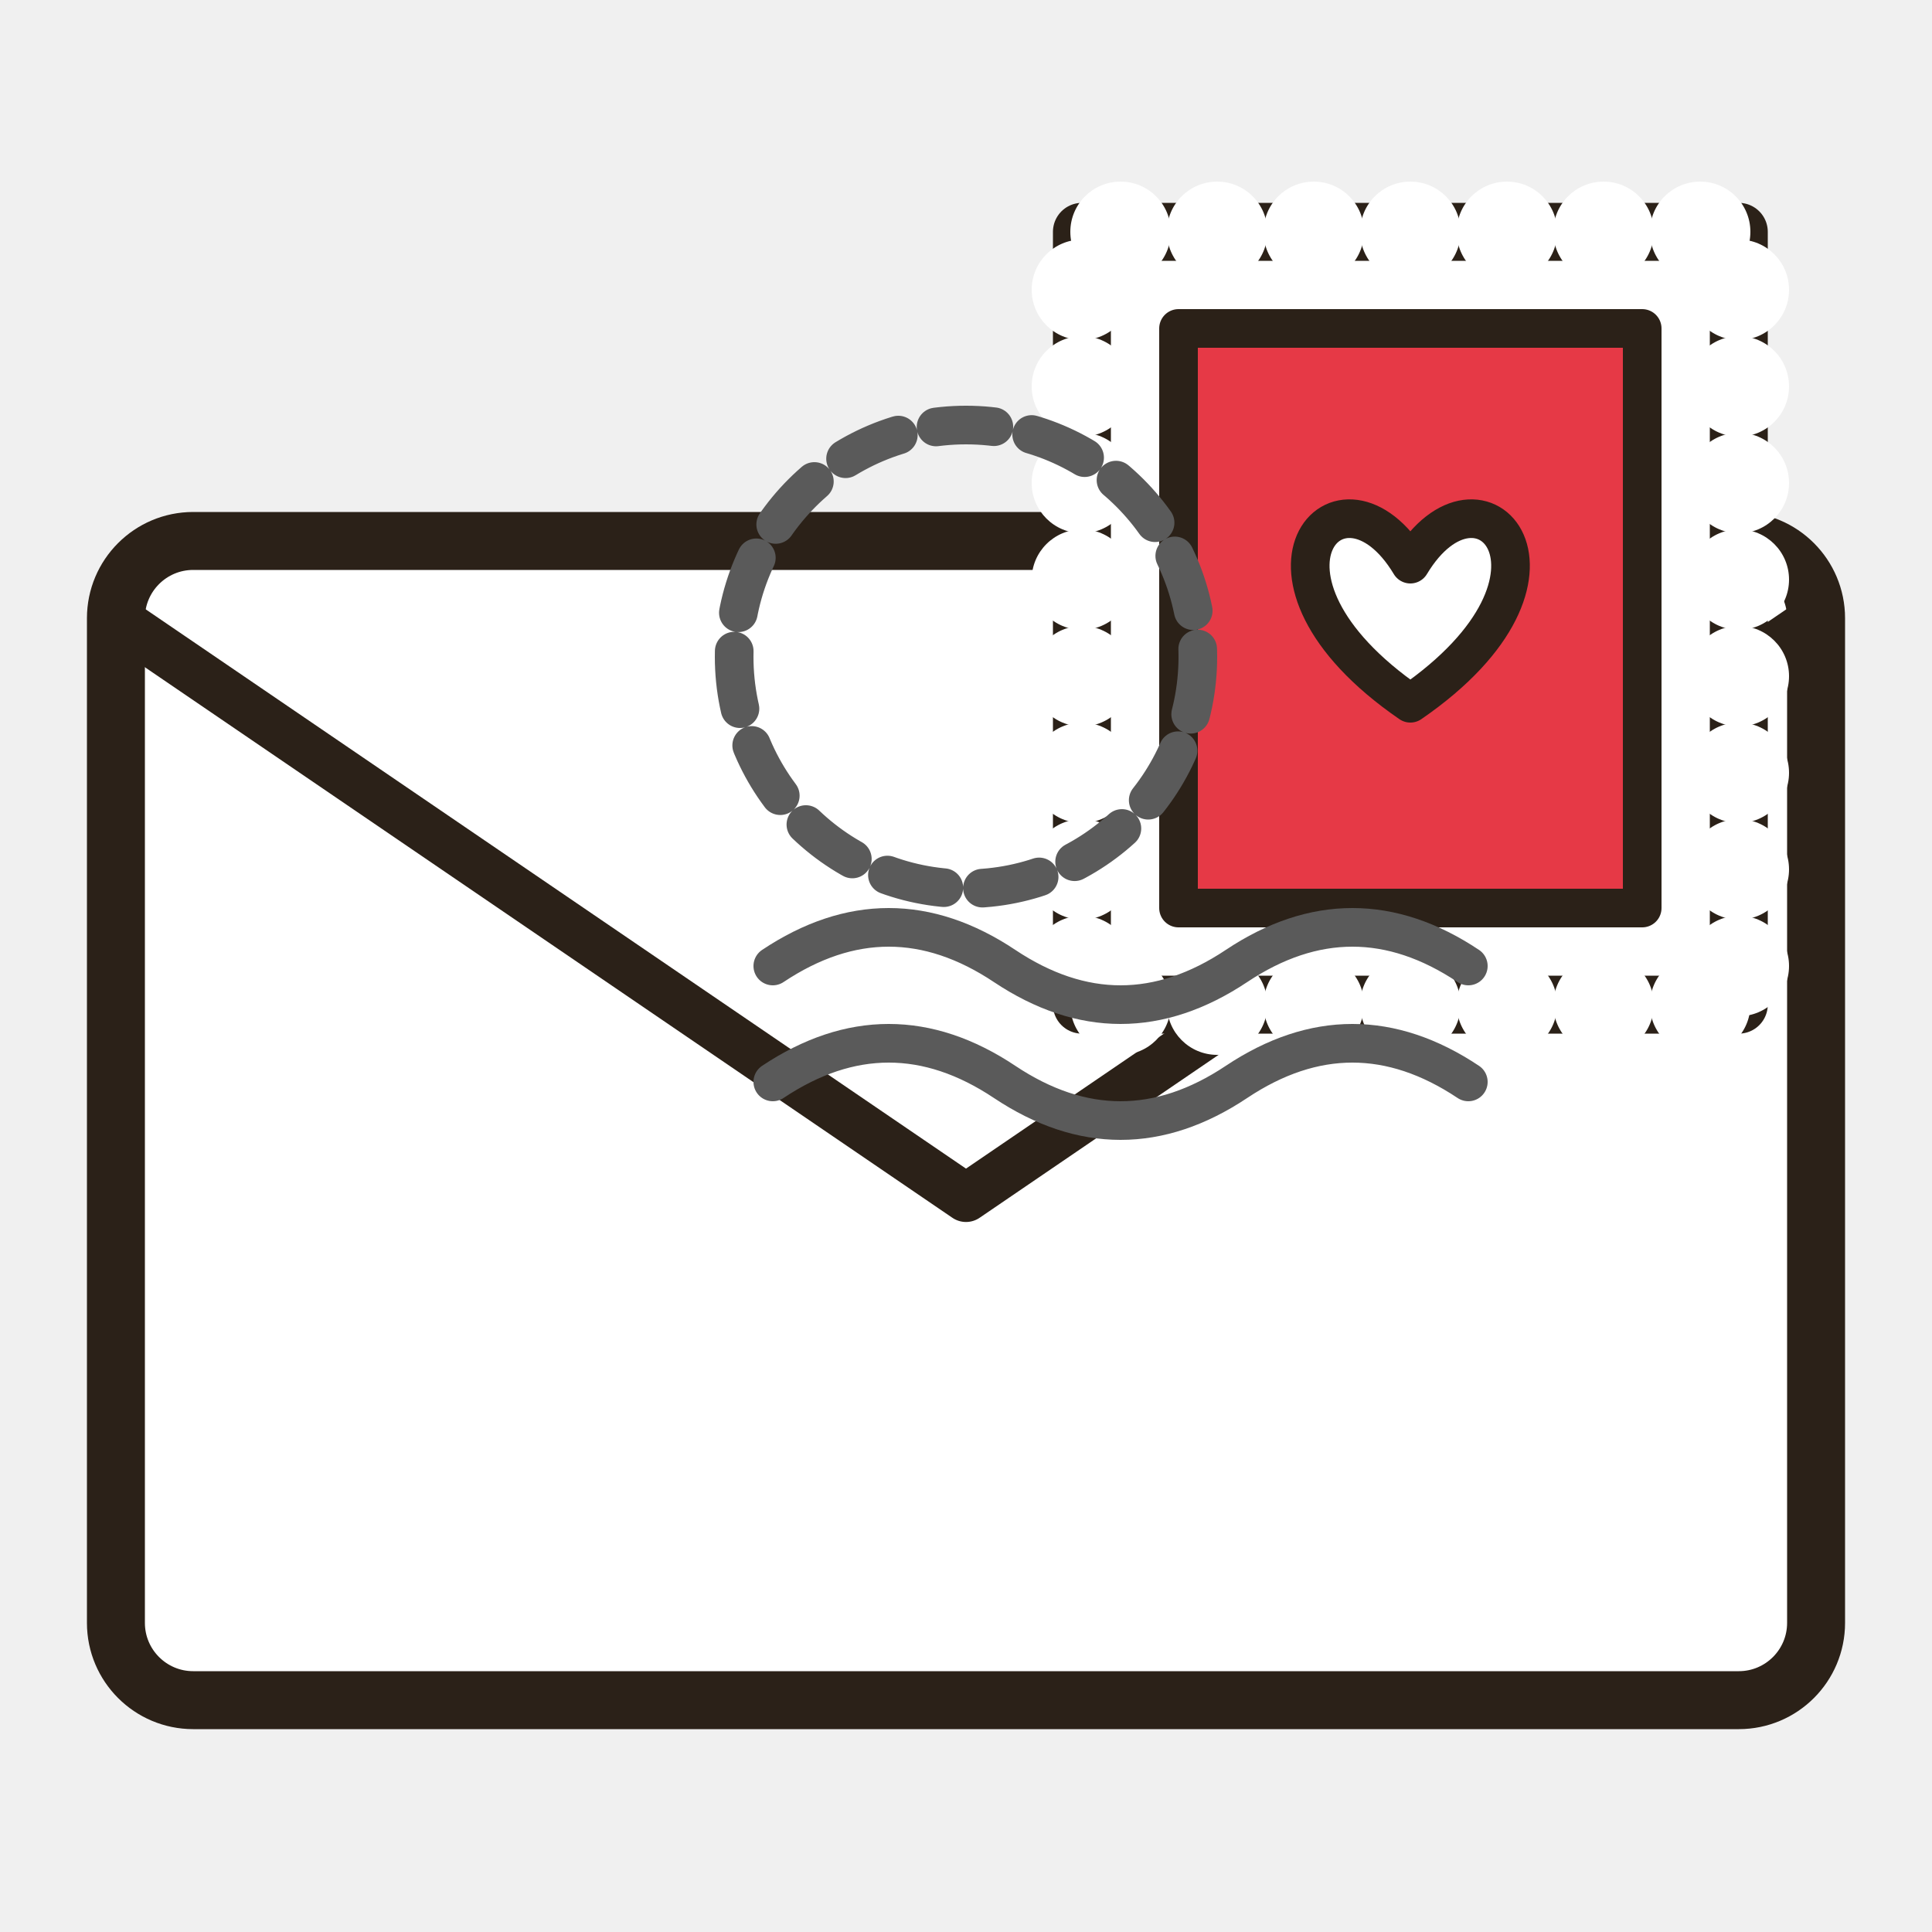
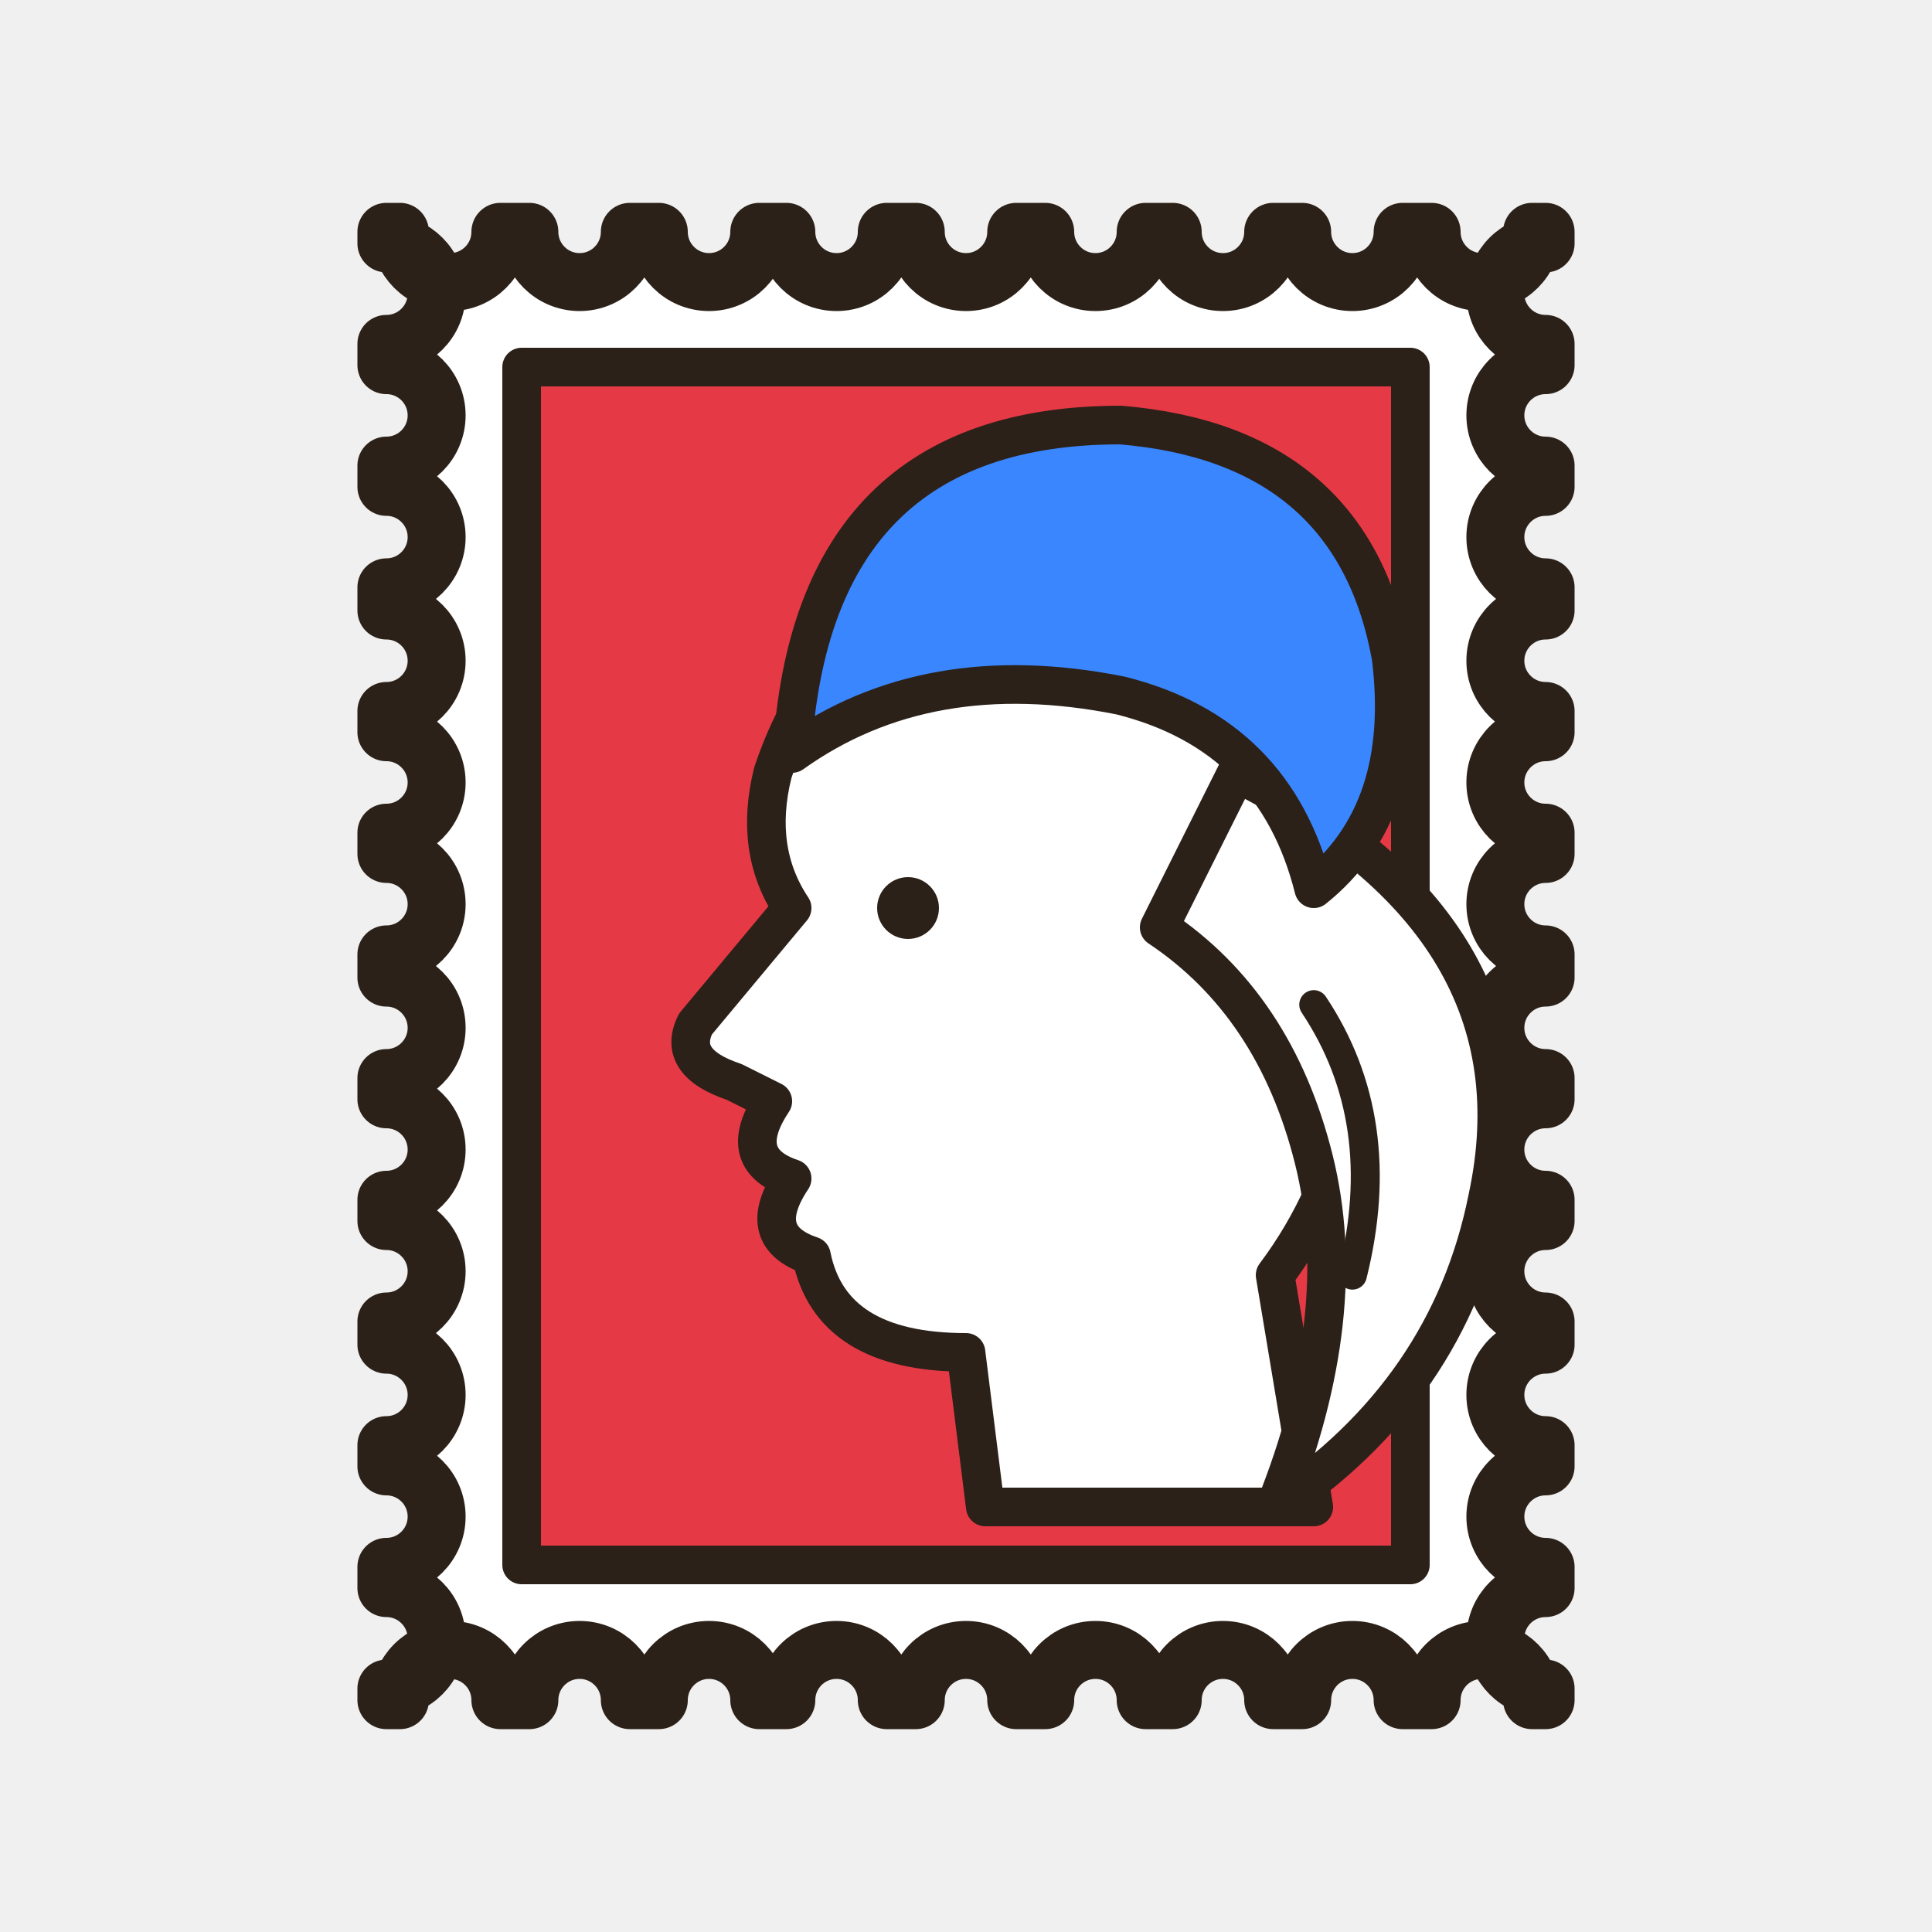
<svg xmlns="http://www.w3.org/2000/svg" viewBox="0 0 100 100">
  <g fill="none" stroke="#2b2118" stroke-width="3" stroke-linecap="round" stroke-linejoin="round">
-     <rect x="6" y="28" width="88" height="60" rx="4" fill="#fff" />
-     <path d="M6 32 L50 62 L94 32" stroke-width="2.5" />
-     <rect x="56" y="12" width="34" height="40" fill="#fff" />
-     <circle cx="58" cy="12" r="2.6" fill="#fff" stroke="none" />
-     <circle cx="58" cy="52" r="2.6" fill="#fff" stroke="none" />
-     <circle cx="63" cy="12" r="2.6" fill="#fff" stroke="none" />
-     <circle cx="63" cy="52" r="2.6" fill="#fff" stroke="none" />
-     <circle cx="68" cy="12" r="2.6" fill="#fff" stroke="none" />
-     <circle cx="68" cy="52" r="2.6" fill="#fff" stroke="none" />
-     <circle cx="73" cy="12" r="2.6" fill="#fff" stroke="none" />
-     <circle cx="73" cy="52" r="2.6" fill="#fff" stroke="none" />
-     <circle cx="78" cy="12" r="2.6" fill="#fff" stroke="none" />
-     <circle cx="78" cy="52" r="2.6" fill="#fff" stroke="none" />
-     <circle cx="83" cy="12" r="2.6" fill="#fff" stroke="none" />
-     <circle cx="83" cy="52" r="2.6" fill="#fff" stroke="none" />
-     <circle cx="88" cy="12" r="2.6" fill="#fff" stroke="none" />
-     <circle cx="88" cy="52" r="2.6" fill="#fff" stroke="none" />
-     <circle cx="56" cy="15" r="2.6" fill="#fff" stroke="none" />
-     <circle cx="56" cy="20" r="2.6" fill="#fff" stroke="none" />
-     <circle cx="56" cy="25" r="2.6" fill="#fff" stroke="none" />
-     <circle cx="56" cy="30" r="2.6" fill="#fff" stroke="none" />
-     <circle cx="56" cy="35" r="2.6" fill="#fff" stroke="none" />
-     <circle cx="56" cy="40" r="2.6" fill="#fff" stroke="none" />
-     <circle cx="56" cy="45" r="2.6" fill="#fff" stroke="none" />
-     <circle cx="56" cy="50" r="2.6" fill="#fff" stroke="none" />
-     <circle cx="90" cy="15" r="2.6" fill="#fff" stroke="none" />
-     <circle cx="90" cy="20" r="2.6" fill="#fff" stroke="none" />
-     <circle cx="90" cy="25" r="2.6" fill="#fff" stroke="none" />
-     <circle cx="90" cy="30" r="2.6" fill="#fff" stroke="none" />
-     <circle cx="90" cy="35" r="2.6" fill="#fff" stroke="none" />
-     <circle cx="90" cy="40" r="2.6" fill="#fff" stroke="none" />
-     <circle cx="90" cy="45" r="2.6" fill="#fff" stroke="none" />
-     <circle cx="90" cy="50" r="2.6" fill="#fff" stroke="none" />
-     <rect x="61" y="17" width="24" height="30" fill="#e63946" stroke-width="2" />
-     <path d="M73 36.4 C63.4 29.8 69.4 23.2 73 29.2 C76.6 23.2 82.6 29.8 73 36.4Z" fill="#fff" stroke-width="2" />
-     <circle cx="50" cy="34" r="12" fill="none" stroke="#5a5a5a" stroke-width="2" stroke-dasharray="3 2" />
-     <path d="M40 50 Q46 46 52 50 T64 50 T76 50 M40 56 Q46 52 52 56 T64 56 T76 56" stroke="#5a5a5a" stroke-width="2" />
+     <path d="M20 12 L20.7 12.0 A2.6 2.6 0 0 0 25.9 12.0 L26.7 12.0 L27.4 12.0 A2.6 2.6 0 0 0 32.6 12.0 L33.3 12.0 L34.1 12.0 A2.6 2.6 0 0 0 39.3 12.0 L40.0 12.0 L40.7 12.0 A2.6 2.6 0 0 0 45.9 12.0 L46.7 12.0 L47.4 12.0 A2.6 2.6 0 0 0 52.6 12.0 L53.3 12.0 L54.1 12.0 A2.6 2.6 0 0 0 59.3 12.0 L60.0 12.0 L60.7 12.0 A2.6 2.6 0 0 0 65.9 12.0 L66.7 12.0 L67.4 12.0 A2.6 2.6 0 0 0 72.6 12.0 L73.3 12.0 L74.1 12.0 A2.6 2.6 0 0 0 79.3 12.0 L80.0 12.0 L80.0 12.6 A2.6 2.6 0 0 0 80.0 17.8 L80.0 18.3 L80.0 18.9 A2.6 2.6 0 0 0 80.0 24.1 L80.0 24.7 L80.0 25.2 A2.6 2.6 0 0 0 80.0 30.4 L80.0 31.0 L80.0 31.6 A2.6 2.6 0 0 0 80.0 36.8 L80.0 37.3 L80.0 37.9 A2.6 2.6 0 0 0 80.0 43.1 L80.0 43.7 L80.0 44.2 A2.6 2.6 0 0 0 80.0 49.4 L80.0 50.0 L80.0 50.6 A2.6 2.6 0 0 0 80.0 55.8 L80.0 56.3 L80.0 56.9 A2.6 2.6 0 0 0 80.0 62.1 L80.0 62.7 L80.0 63.2 A2.6 2.6 0 0 0 80.0 68.4 L80.0 69.0 L80.0 69.6 A2.6 2.6 0 0 0 80.0 74.8 L80.0 75.3 L80.0 75.9 A2.6 2.6 0 0 0 80.0 81.1 L80.0 81.7 L80.0 82.2 A2.6 2.6 0 0 0 80.0 87.4 L80.0 88.0 L79.3 88.0 A2.6 2.6 0 0 0 74.1 88.0 L73.3 88.0 L72.6 88.0 A2.6 2.6 0 0 0 67.4 88.0 L66.7 88.0 L65.9 88.0 A2.6 2.6 0 0 0 60.7 88.0 L60.0 88.0 L59.3 88.0 A2.6 2.6 0 0 0 54.1 88.0 L53.3 88.0 L52.6 88.0 A2.6 2.6 0 0 0 47.4 88.0 L46.7 88.0 L45.9 88.0 A2.6 2.6 0 0 0 40.7 88.0 L40.0 88.0 L39.3 88.0 A2.6 2.6 0 0 0 34.1 88.0 L33.3 88.0 L32.6 88.0 A2.6 2.6 0 0 0 27.4 88.0 L26.7 88.0 L25.9 88.0 A2.6 2.6 0 0 0 20.7 88.0 L20.0 88.0 L20.0 87.4 A2.6 2.6 0 0 0 20.0 82.2 L20.0 81.7 L20.0 81.1 A2.6 2.6 0 0 0 20.0 75.9 L20.0 75.3 L20.0 74.8 A2.6 2.6 0 0 0 20.0 69.6 L20.0 69.0 L20.0 68.4 A2.6 2.6 0 0 0 20.0 63.2 L20.0 62.7 L20.0 62.1 A2.6 2.6 0 0 0 20.0 56.9 L20.0 56.3 L20.0 55.8 A2.6 2.6 0 0 0 20.0 50.6 L20.0 50.0 L20.0 49.4 A2.6 2.6 0 0 0 20.0 44.2 L20.0 43.7 L20.0 43.1 A2.6 2.6 0 0 0 20.0 37.9 L20.0 37.3 L20.0 36.8 A2.6 2.6 0 0 0 20.0 31.6 L20.0 31.0 L20.0 30.4 A2.6 2.6 0 0 0 20.0 25.2 L20.0 24.7 L20.0 24.1 A2.6 2.6 0 0 0 20.0 18.9 L20.0 18.3 L20.0 17.8 A2.6 2.6 0 0 0 20.0 12.6 L20.0 12.0Z" fill="#fff" />
+     <rect x="27" y="19" width="46" height="62" fill="#e63946" stroke-width="2" />
+     <path d="M58 30 Q44 28 40 40 Q39 44 41 47 L36 53 Q35 55 38 56 L40 57 Q38 60 41 61 Q39 64 42 65 Q43 70 50 70 L51 78 L68 78 L66 66 Q72 58 70 46 Q70 32 58 30Z" fill="#fff" stroke-width="2" />
+     <path d="M64 40 Q80 48 77 62 Q75 72 66 78 Q70 68 68 60 Q66 52 60 48Z" fill="#fff" stroke-width="2" />
+     <path d="M68 52 Q72 58 70 66" stroke-width="1.5" />
+     <path d="M41 39 Q42 22 58 22 Q70 23 72 34 Q73 42 68 46 Q66 38 58 36 Q48 34 41 39Z" fill="#3a86ff" stroke-width="2" />
+     <circle cx="47" cy="47" r="1.6" fill="#2b2118" stroke="none" />
  </g>
</svg>
